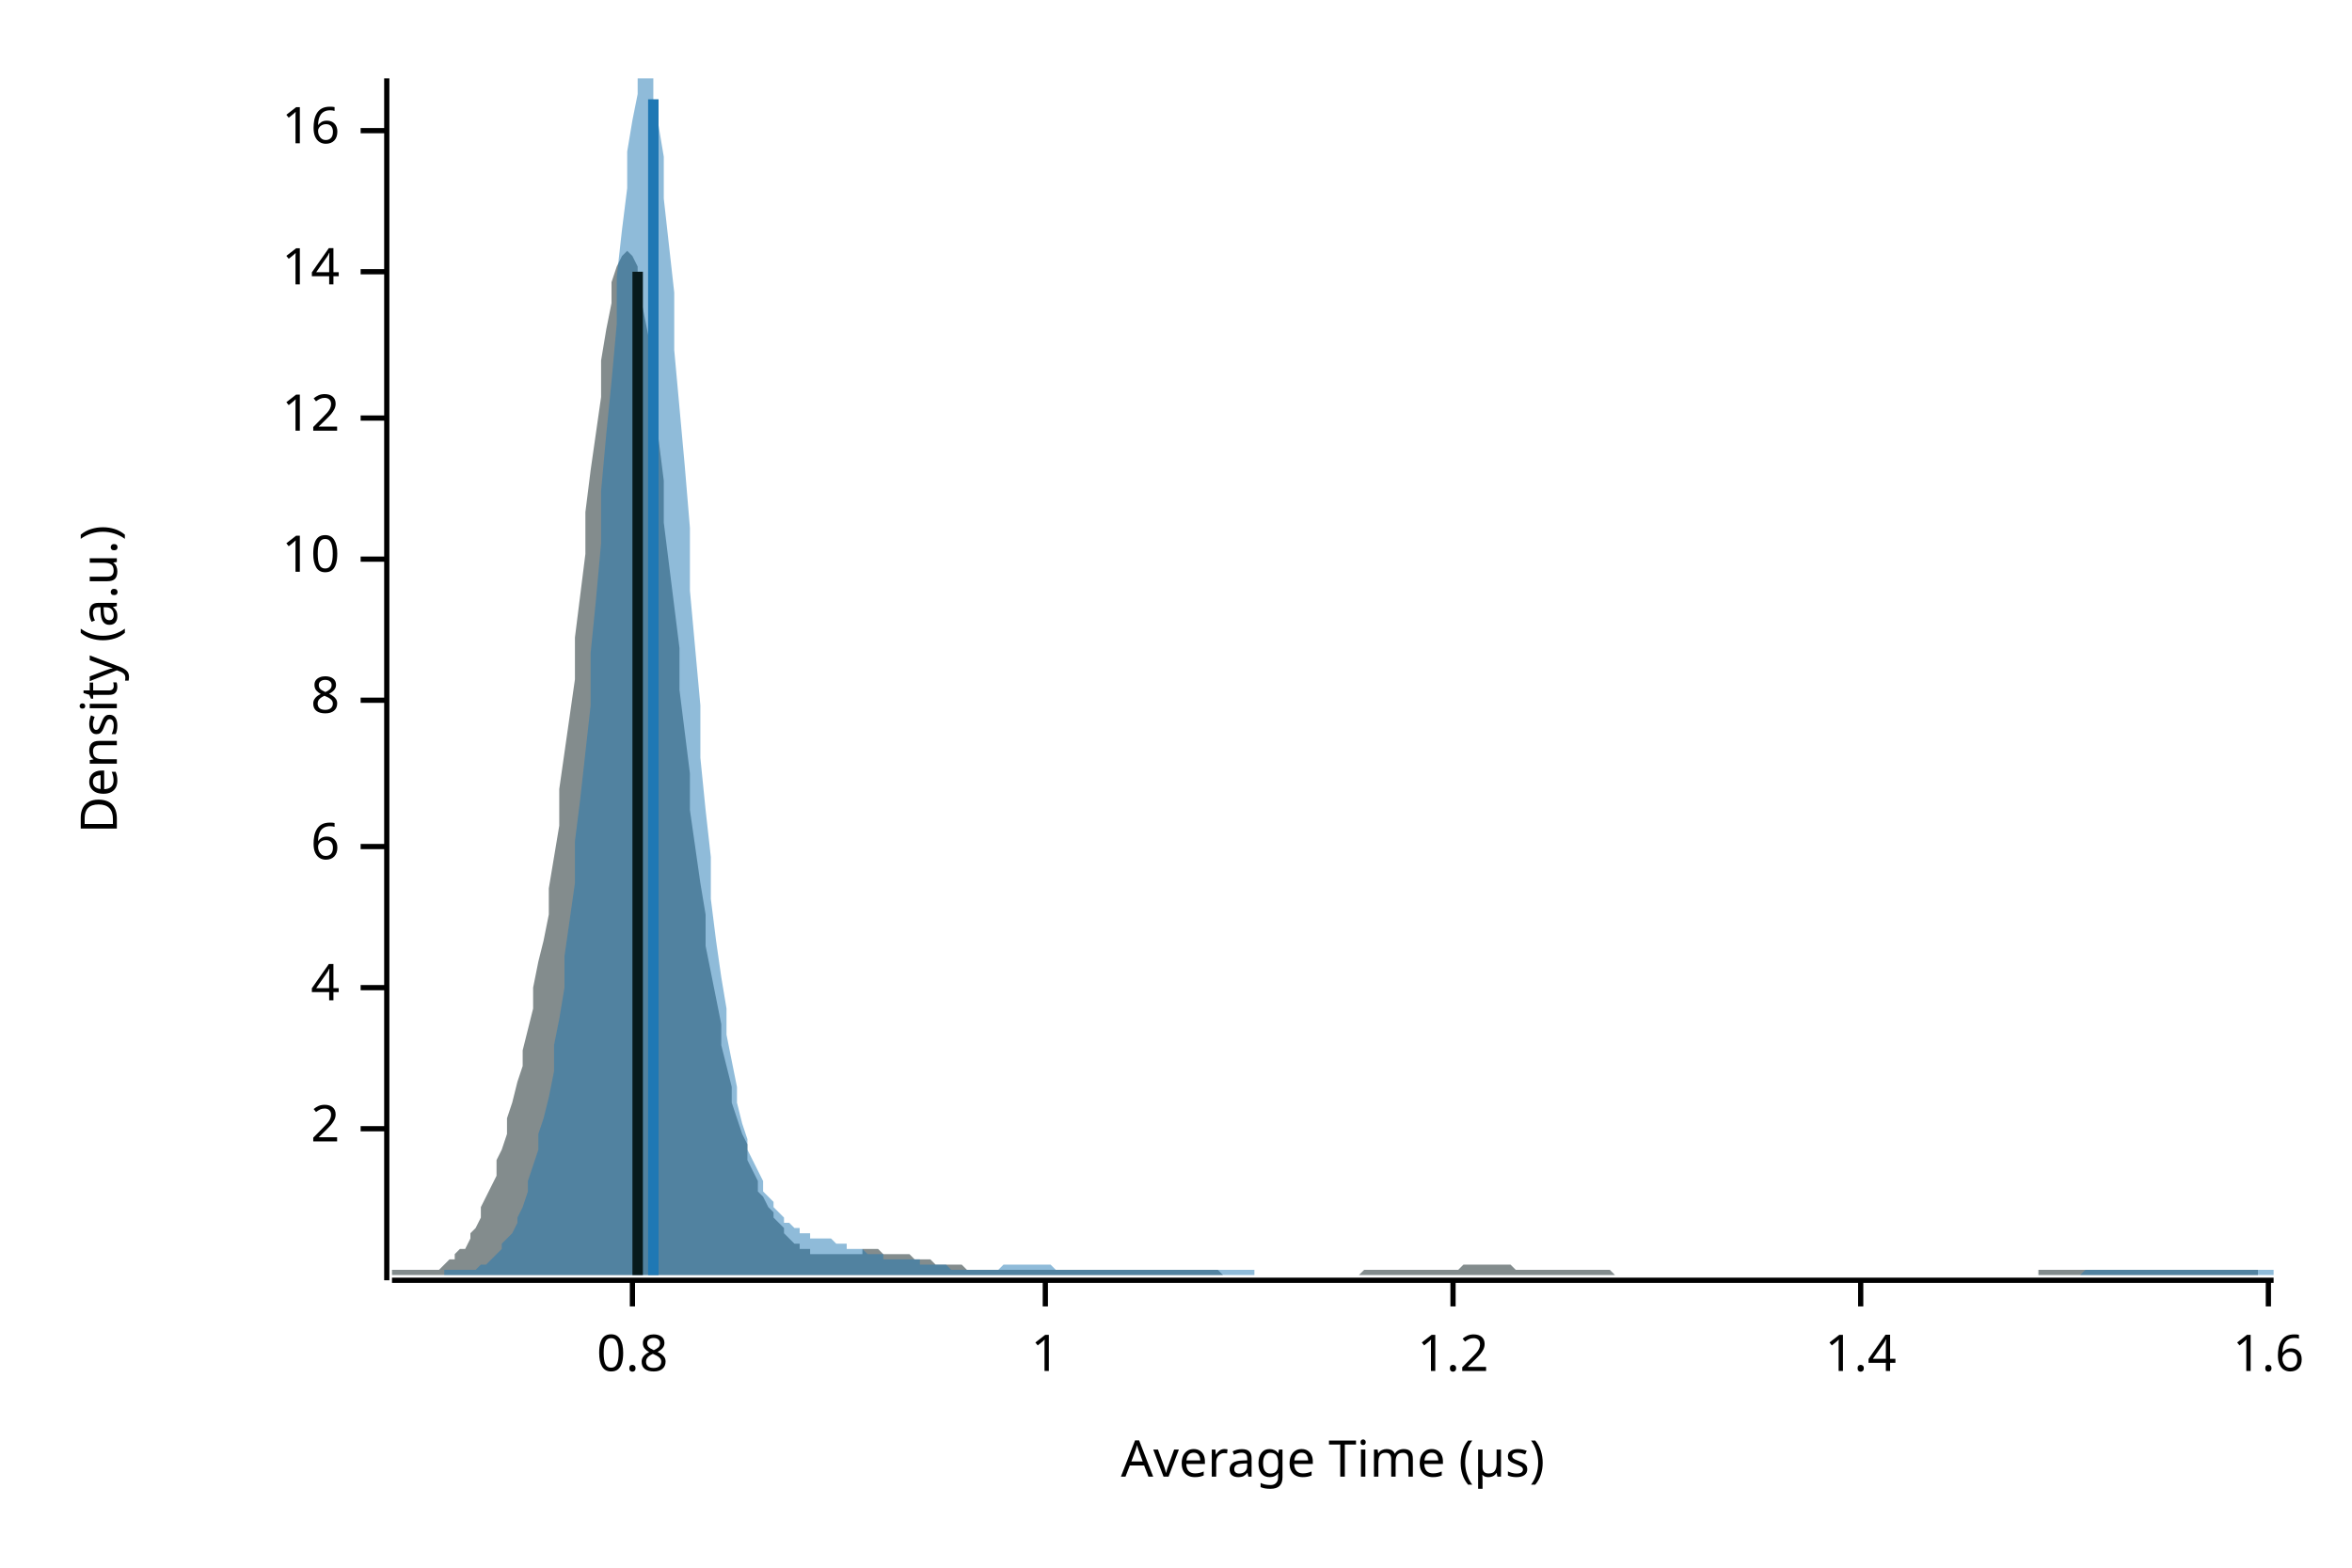
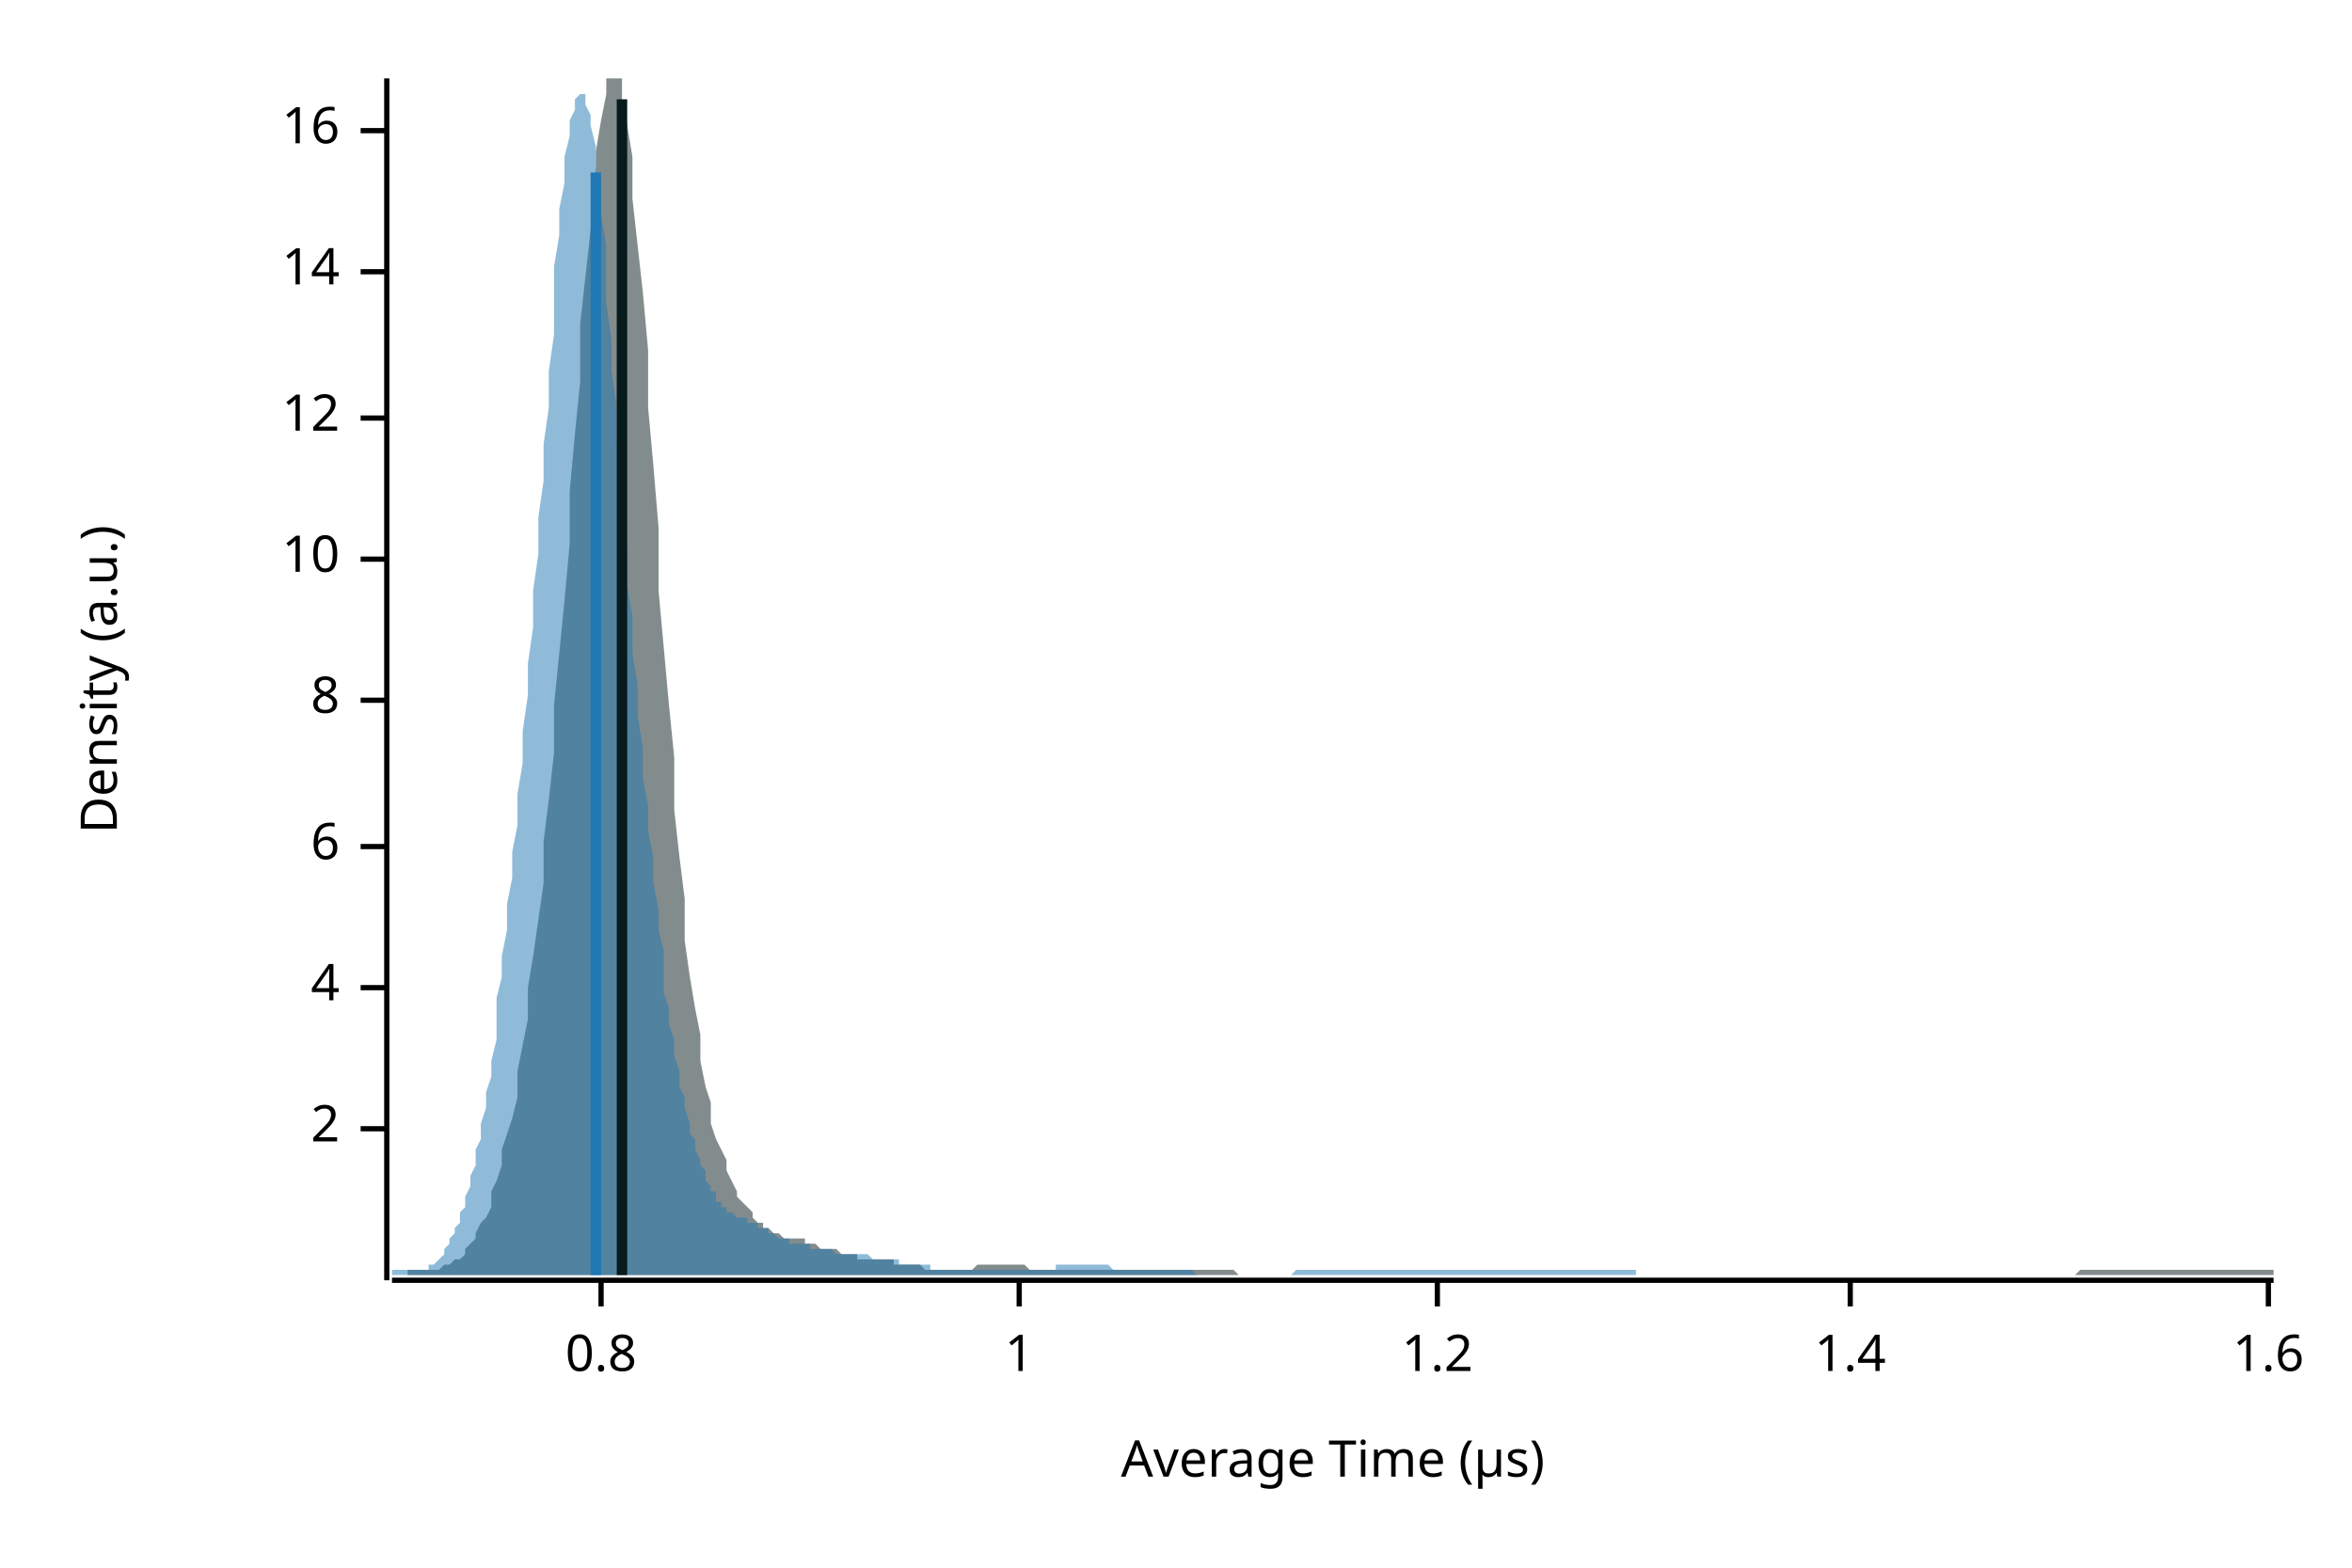
<svg xmlns="http://www.w3.org/2000/svg" width="450" height="300" viewBox="0 0 450 300">
  <text x="15" y="130" dy="0.76em" text-anchor="middle" font-family="sans-serif" font-size="9.677" opacity="1" fill="#000000" transform="rotate(270, 15, 130)">
Density (a.u.)
</text>
  <text x="255" y="285" dy="-0.5ex" text-anchor="middle" font-family="sans-serif" font-size="9.677" opacity="1" fill="#000000">
Average Time (µs)
</text>
  <polyline fill="none" opacity="1" stroke="#000000" stroke-width="1" points="74,15 74,245 " />
  <text x="65" y="216" dy="0.5ex" text-anchor="end" font-family="sans-serif" font-size="9.677" opacity="1" fill="#000000">
2
</text>
  <polyline fill="none" opacity="1" stroke="#000000" stroke-width="1" points="69,216 74,216 " />
  <text x="65" y="189" dy="0.5ex" text-anchor="end" font-family="sans-serif" font-size="9.677" opacity="1" fill="#000000">
4
</text>
  <polyline fill="none" opacity="1" stroke="#000000" stroke-width="1" points="69,189 74,189 " />
  <text x="65" y="162" dy="0.5ex" text-anchor="end" font-family="sans-serif" font-size="9.677" opacity="1" fill="#000000">
6
</text>
  <polyline fill="none" opacity="1" stroke="#000000" stroke-width="1" points="69,162 74,162 " />
  <text x="65" y="134" dy="0.5ex" text-anchor="end" font-family="sans-serif" font-size="9.677" opacity="1" fill="#000000">
8
</text>
  <polyline fill="none" opacity="1" stroke="#000000" stroke-width="1" points="69,134 74,134 " />
  <text x="65" y="107" dy="0.5ex" text-anchor="end" font-family="sans-serif" font-size="9.677" opacity="1" fill="#000000">
10
</text>
  <polyline fill="none" opacity="1" stroke="#000000" stroke-width="1" points="69,107 74,107 " />
  <text x="65" y="80" dy="0.5ex" text-anchor="end" font-family="sans-serif" font-size="9.677" opacity="1" fill="#000000">
12
</text>
  <polyline fill="none" opacity="1" stroke="#000000" stroke-width="1" points="69,80 74,80 " />
  <text x="65" y="52" dy="0.5ex" text-anchor="end" font-family="sans-serif" font-size="9.677" opacity="1" fill="#000000">
14
</text>
  <polyline fill="none" opacity="1" stroke="#000000" stroke-width="1" points="69,52 74,52 " />
  <text x="65" y="25" dy="0.5ex" text-anchor="end" font-family="sans-serif" font-size="9.677" opacity="1" fill="#000000">
16
</text>
  <polyline fill="none" opacity="1" stroke="#000000" stroke-width="1" points="69,25 74,25 " />
  <polyline fill="none" opacity="1" stroke="#000000" stroke-width="1" points="75,245 435,245 " />
-   <text x="121" y="255" dy="0.76em" text-anchor="middle" font-family="sans-serif" font-size="9.677" opacity="1" fill="#000000">
+   <text x="115" y="255" dy="0.76em" text-anchor="middle" font-family="sans-serif" font-size="9.677" opacity="1" fill="#000000">
0.8
</text>
-   <polyline fill="none" opacity="1" stroke="#000000" stroke-width="1" points="121,245 121,250 " />
-   <text x="200" y="255" dy="0.76em" text-anchor="middle" font-family="sans-serif" font-size="9.677" opacity="1" fill="#000000">
+   <polyline fill="none" opacity="1" stroke="#000000" stroke-width="1" points="115,245 115,250 " />
+   <text x="195" y="255" dy="0.76em" text-anchor="middle" font-family="sans-serif" font-size="9.677" opacity="1" fill="#000000">
1
</text>
-   <polyline fill="none" opacity="1" stroke="#000000" stroke-width="1" points="200,245 200,250 " />
-   <text x="278" y="255" dy="0.76em" text-anchor="middle" font-family="sans-serif" font-size="9.677" opacity="1" fill="#000000">
+   <polyline fill="none" opacity="1" stroke="#000000" stroke-width="1" points="195,245 195,250 " />
+   <text x="275" y="255" dy="0.76em" text-anchor="middle" font-family="sans-serif" font-size="9.677" opacity="1" fill="#000000">
1.2
</text>
-   <polyline fill="none" opacity="1" stroke="#000000" stroke-width="1" points="278,245 278,250 " />
-   <text x="356" y="255" dy="0.76em" text-anchor="middle" font-family="sans-serif" font-size="9.677" opacity="1" fill="#000000">
+   <polyline fill="none" opacity="1" stroke="#000000" stroke-width="1" points="275,245 275,250 " />
+   <text x="354" y="255" dy="0.76em" text-anchor="middle" font-family="sans-serif" font-size="9.677" opacity="1" fill="#000000">
1.4
</text>
-   <polyline fill="none" opacity="1" stroke="#000000" stroke-width="1" points="356,245 356,250 " />
+   <polyline fill="none" opacity="1" stroke="#000000" stroke-width="1" points="354,245 354,250 " />
  <text x="434" y="255" dy="0.76em" text-anchor="middle" font-family="sans-serif" font-size="9.677" opacity="1" fill="#000000">
1.6
</text>
  <polyline fill="none" opacity="1" stroke="#000000" stroke-width="1" points="434,245 434,250 " />
-   <polygon opacity="0.5" fill="#071A1C" points="75,243 75,243 76,243 77,243 77,243 78,243 79,243 80,243 80,243 81,243 82,243 82,243 83,243 84,243 85,242 85,242 86,241 87,241 87,240 88,239 89,239 90,237 90,236 91,235 92,233 92,231 93,229 94,227 95,225 95,222 96,220 97,217 97,214 98,211 99,207 100,204 100,201 101,197 102,193 102,189 103,184 104,180 105,175 105,170 106,164 107,158 107,151 108,144 109,137 110,130 110,122 111,114 112,106 112,98 113,90 114,83 115,76 115,69 116,63 117,58 117,54 118,51 119,49 120,48 120,48 121,49 122,51 122,55 123,59 124,64 125,70 125,77 126,84 127,92 127,100 128,108 129,116 130,124 130,132 131,140 132,148 132,155 133,162 134,169 135,175 135,181 136,186 137,191 138,196 138,200 139,204 140,208 140,211 141,214 142,217 143,219 143,222 144,224 145,226 145,228 146,229 147,231 148,232 148,233 149,234 150,235 150,236 151,237 152,238 153,238 153,239 154,239 155,239 155,240 156,240 157,240 158,240 158,240 159,240 160,240 160,240 161,240 162,240 163,240 163,240 164,240 165,240 165,239 166,239 167,239 168,239 168,239 169,240 170,240 170,240 171,240 172,240 173,240 173,240 174,240 175,241 175,241 176,241 177,241 178,241 178,241 179,242 180,242 180,242 181,242 182,242 183,242 183,242 184,242 185,243 185,243 186,243 187,243 188,243 188,243 189,243 190,243 190,243 191,243 192,243 193,243 193,243 194,243 195,243 196,243 196,243 197,243 198,243 198,243 199,243 200,243 201,243 201,243 202,243 203,243 203,243 204,243 205,243 206,243 206,243 207,243 208,243 208,243 209,243 210,243 211,243 211,243 212,243 213,243 213,243 214,243 215,243 216,243 216,243 217,243 218,243 218,243 219,243 220,243 221,243 221,243 222,243 223,243 223,243 224,243 225,243 226,243 226,243 227,243 228,243 228,243 229,243 230,243 231,243 231,243 232,243 233,243 233,243 234,244 235,244 236,244 236,244 237,244 238,244 238,244 239,244 240,244 241,244 241,244 242,244 243,244 243,244 244,244 245,244 246,244 246,244 247,244 248,244 248,244 249,244 250,244 251,244 251,244 252,244 253,244 253,244 254,244 255,244 256,244 256,244 257,244 258,244 259,244 259,244 260,244 261,243 261,243 262,243 263,243 264,243 264,243 265,243 266,243 266,243 267,243 268,243 269,243 269,243 270,243 271,243 271,243 272,243 273,243 274,243 274,243 275,243 276,243 276,243 277,243 278,243 279,243 279,243 280,242 281,242 281,242 282,242 283,242 284,242 284,242 285,242 286,242 286,242 287,242 288,242 289,242 289,242 290,243 291,243 291,243 292,243 293,243 294,243 294,243 295,243 296,243 296,243 297,243 298,243 299,243 299,243 300,243 301,243 301,243 302,243 303,243 304,243 304,243 305,243 306,243 306,243 307,243 308,243 309,244 309,244 310,244 311,244 311,244 312,244 313,244 314,244 314,244 315,244 316,244 317,244 317,244 318,244 319,244 319,244 320,244 321,244 322,244 322,244 323,244 324,244 324,244 325,244 326,244 327,244 327,244 328,244 329,244 329,244 330,244 331,244 332,244 332,244 333,244 334,244 334,244 335,244 336,244 337,244 337,244 338,244 339,244 339,244 340,244 341,244 342,244 342,244 343,244 344,244 344,244 345,244 346,244 347,244 347,244 348,244 349,244 349,244 350,244 351,244 352,244 352,244 353,244 354,244 354,244 355,244 356,244 357,244 357,244 358,244 359,244 359,244 360,244 361,244 362,244 362,244 363,244 364,244 364,244 365,244 366,244 367,244 367,244 368,244 369,244 369,244 370,244 371,244 372,244 372,244 373,244 374,244 374,244 375,244 376,244 377,244 377,244 378,244 379,244 380,244 380,244 381,244 382,244 382,244 383,244 384,244 385,244 385,244 386,244 387,244 387,244 388,244 389,244 390,244 390,243 391,243 392,243 392,243 393,243 394,243 395,243 395,243 396,243 397,243 397,243 398,243 399,243 400,243 400,243 401,243 402,243 402,243 403,243 404,243 405,243 405,243 406,243 407,243 407,243 408,243 409,243 410,243 410,243 411,243 412,243 412,243 413,243 414,243 415,243 415,243 416,243 417,243 417,243 418,243 419,243 420,243 420,243 421,243 422,243 422,243 423,243 424,243 425,243 425,243 426,243 427,243 427,243 428,243 429,243 430,243 430,243 431,243 432,243 432,244 75,244 " />
-   <polygon opacity="0.5" fill="#1F78B4" points="85,243 85,243 86,243 87,243 87,243 88,243 89,243 89,243 90,243 91,243 92,242 92,242 93,242 94,241 94,241 95,240 96,239 96,238 97,237 98,236 99,234 99,233 100,231 101,228 101,226 102,223 103,220 103,217 104,214 105,210 106,205 106,200 107,195 108,189 108,183 109,176 110,169 110,161 111,153 112,144 113,135 113,125 114,115 115,104 115,94 116,83 117,73 118,62 118,53 119,44 120,36 120,29 121,23 122,18 122,15 123,15 124,15 125,15 125,19 126,24 127,30 127,38 128,47 129,56 129,67 130,78 131,89 132,101 132,113 133,124 134,135 134,145 135,155 136,164 136,172 137,180 138,187 139,193 139,198 140,203 141,208 141,211 142,215 143,218 143,220 144,222 145,224 146,226 146,228 147,229 148,230 148,231 149,232 150,233 150,234 151,234 152,235 153,235 153,236 154,236 155,236 155,237 156,237 157,237 157,237 158,237 159,237 160,238 160,238 161,238 162,238 162,239 163,239 164,239 164,239 165,239 166,240 167,240 167,240 168,240 169,240 169,241 170,241 171,241 172,241 172,241 173,241 174,241 174,241 175,241 176,241 176,242 177,242 178,242 179,242 179,242 180,242 181,242 181,242 182,243 183,243 183,243 184,243 185,243 186,243 186,243 187,243 188,243 188,243 189,243 190,243 190,243 191,243 192,242 193,242 193,242 194,242 195,242 195,242 196,242 197,242 197,242 198,242 199,242 200,242 200,242 201,242 202,243 202,243 203,243 204,243 204,243 205,243 206,243 207,243 207,243 208,243 209,243 209,243 210,243 211,243 211,243 212,243 213,243 214,243 214,243 215,243 216,243 216,243 217,243 218,243 218,243 219,243 220,243 221,243 221,243 222,243 223,243 223,243 224,243 225,243 226,243 226,243 227,243 228,243 228,243 229,243 230,243 230,243 231,243 232,243 233,243 233,243 234,243 235,243 235,243 236,243 237,243 237,243 238,243 239,243 240,243 240,244 241,244 242,244 242,244 243,244 244,244 244,244 245,244 246,244 247,244 247,244 248,244 249,244 249,244 250,244 251,244 251,244 252,244 253,244 254,244 254,244 255,244 256,244 256,244 257,244 258,244 258,244 259,244 260,244 261,244 261,244 262,244 263,244 263,244 264,244 265,244 265,244 266,244 267,244 268,244 268,244 269,244 270,244 270,244 271,244 272,244 272,244 273,244 274,244 275,244 275,244 276,244 277,244 277,244 278,244 279,244 280,244 280,244 281,244 282,244 282,244 283,244 284,244 284,244 285,244 286,244 287,244 287,244 288,244 289,244 289,244 290,244 291,244 291,244 292,244 293,244 294,244 294,244 295,244 296,244 296,244 297,244 298,244 298,244 299,244 300,244 301,244 301,244 302,244 303,244 303,244 304,244 305,244 305,244 306,244 307,244 308,244 308,244 309,244 310,244 310,244 311,244 312,244 312,244 313,244 314,244 315,244 315,244 316,244 317,244 317,244 318,244 319,244 319,244 320,244 321,244 322,244 322,244 323,244 324,244 324,244 325,244 326,244 327,244 327,244 328,244 329,244 329,244 330,244 331,244 331,244 332,244 333,244 334,244 334,244 335,244 336,244 336,244 337,244 338,244 338,244 339,244 340,244 341,244 341,244 342,244 343,244 343,244 344,244 345,244 345,244 346,244 347,244 348,244 348,244 349,244 350,244 350,244 351,244 352,244 352,244 353,244 354,244 355,244 355,244 356,244 357,244 357,244 358,244 359,244 359,244 360,244 361,244 362,244 362,244 363,244 364,244 364,244 365,244 366,244 366,244 367,244 368,244 369,244 369,244 370,244 371,244 371,244 372,244 373,244 373,244 374,244 375,244 376,244 376,244 377,244 378,244 378,244 379,244 380,244 381,244 381,244 382,244 383,244 383,244 384,244 385,244 385,244 386,244 387,244 388,244 388,244 389,244 390,244 390,244 391,244 392,244 392,244 393,244 394,244 395,244 395,244 396,244 397,244 397,244 398,244 399,243 399,243 400,243 401,243 402,243 402,243 403,243 404,243 404,243 405,243 406,243 406,243 407,243 408,243 409,243 409,243 410,243 411,243 411,243 412,243 413,243 413,243 414,243 415,243 416,243 416,243 417,243 418,243 418,243 419,243 420,243 420,243 421,243 422,243 423,243 423,243 424,243 425,243 425,243 426,243 427,243 427,243 428,243 429,243 430,243 430,243 431,243 432,243 432,243 433,243 434,243 435,243 435,244 85,244 " />
-   <polyline fill="none" opacity="1" stroke="#071A1C" stroke-width="2" points="122,244 122,52 " />
-   <polyline fill="none" opacity="1" stroke="#1F78B4" stroke-width="2" points="125,244 125,19 " />
+   <polygon opacity="0.5" fill="#071A1C" points="78,243 79,243 79,243 80,243 81,243 81,243 82,243 83,243 84,243 84,243 85,242 86,242 86,242 87,241 88,241 89,240 89,239 90,238 91,237 91,236 92,234 93,233 94,231 94,228 95,226 96,223 96,220 97,217 98,214 99,210 99,205 100,200 101,195 101,189 102,183 103,176 104,169 104,161 105,153 106,144 106,135 107,125 108,115 109,104 109,94 110,83 111,73 111,62 112,53 113,44 114,36 114,29 115,23 116,18 116,15 117,15 118,15 119,15 119,19 120,24 121,30 121,38 122,47 123,56 124,67 124,78 125,89 126,101 126,113 127,124 128,135 129,145 129,155 130,164 131,172 131,180 132,187 133,193 134,198 134,203 135,208 136,211 136,215 137,218 138,220 139,222 139,224 140,226 141,228 141,229 142,230 143,231 144,232 144,233 145,234 146,234 146,235 147,235 148,236 149,236 149,236 150,237 151,237 151,237 152,237 153,237 154,237 154,238 155,238 156,238 156,238 157,239 158,239 159,239 159,239 160,239 161,240 161,240 162,240 163,240 164,240 164,241 165,241 166,241 166,241 167,241 168,241 169,241 169,241 170,241 171,241 171,242 172,242 173,242 174,242 174,242 175,242 176,242 176,242 177,243 178,243 179,243 179,243 180,243 181,243 181,243 182,243 183,243 184,243 184,243 185,243 186,243 186,243 187,242 188,242 189,242 189,242 190,242 191,242 191,242 192,242 193,242 194,242 194,242 195,242 196,242 196,242 197,243 198,243 199,243 199,243 200,243 201,243 201,243 202,243 203,243 204,243 204,243 205,243 206,243 207,243 207,243 208,243 209,243 209,243 210,243 211,243 212,243 212,243 213,243 214,243 214,243 215,243 216,243 217,243 217,243 218,243 219,243 219,243 220,243 221,243 222,243 222,243 223,243 224,243 224,243 225,243 226,243 227,243 227,243 228,243 229,243 229,243 230,243 231,243 232,243 232,243 233,243 234,243 234,243 235,243 236,243 237,244 237,244 238,244 239,244 239,244 240,244 241,244 242,244 242,244 243,244 244,244 244,244 245,244 246,244 247,244 247,244 248,244 249,244 249,244 250,244 251,244 252,244 252,244 253,244 254,244 254,244 255,244 256,244 257,244 257,244 258,244 259,244 259,244 260,244 261,244 262,244 262,244 263,244 264,244 264,244 265,244 266,244 267,244 267,244 268,244 269,244 269,244 270,244 271,244 272,244 272,244 273,244 274,244 274,244 275,244 276,244 277,244 277,244 278,244 279,244 279,244 280,244 281,244 282,244 282,244 283,244 284,244 284,244 285,244 286,244 287,244 287,244 288,244 289,244 289,244 290,244 291,244 292,244 292,244 293,244 294,244 294,244 295,244 296,244 297,244 297,244 298,244 299,244 299,244 300,244 301,244 302,244 302,244 303,244 304,244 304,244 305,244 306,244 307,244 307,244 308,244 309,244 309,244 310,244 311,244 312,244 312,244 313,244 314,244 314,244 315,244 316,244 317,244 317,244 318,244 319,244 319,244 320,244 321,244 322,244 322,244 323,244 324,244 324,244 325,244 326,244 327,244 327,244 328,244 329,244 329,244 330,244 331,244 332,244 332,244 333,244 334,244 334,244 335,244 336,244 337,244 337,244 338,244 339,244 339,244 340,244 341,244 342,244 342,244 343,244 344,244 344,244 345,244 346,244 347,244 347,244 348,244 349,244 349,244 350,244 351,244 352,244 352,244 353,244 354,244 354,244 355,244 356,244 357,244 357,244 358,244 359,244 359,244 360,244 361,244 362,244 362,244 363,244 364,244 364,244 365,244 366,244 367,244 367,244 368,244 369,244 369,244 370,244 371,244 372,244 372,244 373,244 374,244 374,244 375,244 376,244 377,244 377,244 378,244 379,244 379,244 380,244 381,244 382,244 382,244 383,244 384,244 384,244 385,244 386,244 387,244 387,244 388,244 389,244 389,244 390,244 391,244 392,244 392,244 393,244 394,244 394,244 395,244 396,244 397,244 397,244 398,243 399,243 399,243 400,243 401,243 402,243 402,243 403,243 404,243 404,243 405,243 406,243 407,243 407,243 408,243 409,243 409,243 410,243 411,243 412,243 412,243 413,243 414,243 414,243 415,243 416,243 417,243 417,243 418,243 419,243 419,243 420,243 421,243 422,243 422,243 423,243 424,243 424,243 425,243 426,243 427,243 427,243 428,243 429,243 429,243 430,243 431,243 432,243 432,243 433,243 434,243 435,243 435,244 78,244 " />
+   <polygon opacity="0.5" fill="#1F78B4" points="75,243 75,243 75,243 76,243 76,243 77,243 77,243 78,243 78,243 79,243 79,243 80,243 80,243 81,243 81,243 82,243 82,242 83,242 83,242 84,241 84,241 85,240 85,240 85,239 86,238 86,237 87,236 87,235 88,234 88,232 89,231 89,229 90,227 90,225 91,223 91,220 92,218 92,215 93,212 93,209 94,206 94,203 95,199 95,195 95,191 96,187 96,183 97,178 97,173 98,168 98,163 99,158 99,152 100,146 100,140 101,133 101,127 102,120 102,113 103,106 103,99 104,92 104,85 105,78 105,71 106,64 106,57 106,51 107,45 107,40 108,35 108,30 109,26 109,23 110,21 110,19 111,18 111,18 112,18 112,20 113,22 113,24 114,28 114,32 115,36 115,41 116,47 116,52 116,58 117,65 117,71 118,78 118,85 119,92 119,99 120,105 120,112 121,118 121,125 122,131 122,137 123,143 123,149 124,154 124,159 125,164 125,169 126,174 126,178 127,182 127,186 127,190 128,193 128,196 129,199 129,202 130,205 130,208 131,210 131,212 132,215 132,217 133,218 133,220 134,222 134,223 135,224 135,226 136,227 136,228 137,228 137,229 137,230 138,230 138,231 139,231 139,232 140,232 140,232 141,233 141,233 142,233 142,233 143,233 143,234 144,234 144,234 145,234 145,235 146,235 146,235 147,235 147,236 147,236 148,236 148,236 149,237 149,237 150,237 150,237 151,237 151,238 152,238 152,238 153,238 153,238 154,238 154,238 155,238 155,239 156,239 156,239 157,239 157,239 158,239 158,239 158,239 159,239 159,239 160,240 160,240 161,240 161,240 162,240 162,240 163,240 163,240 164,240 164,240 165,240 165,240 166,240 166,240 167,241 167,241 168,241 168,241 168,241 169,241 169,241 170,241 170,241 171,241 171,241 172,241 172,242 173,242 173,242 174,242 174,242 175,242 175,242 176,242 176,242 177,242 177,242 178,242 178,243 179,243 179,243 179,243 180,243 180,243 181,243 181,243 182,243 182,243 183,243 183,243 184,243 184,243 185,243 185,243 186,243 186,243 187,243 187,243 188,243 188,243 189,243 189,243 189,243 190,243 190,243 191,243 191,243 192,243 192,243 193,243 193,243 194,243 194,243 195,243 195,243 196,243 196,243 197,243 197,243 198,243 198,243 199,243 199,243 199,243 200,243 200,243 201,243 201,243 202,243 202,242 203,242 203,242 204,242 204,242 205,242 205,242 206,242 206,242 207,242 207,242 208,242 208,242 209,242 209,242 210,242 210,242 210,242 211,242 211,242 212,242 212,242 213,243 213,243 214,243 214,243 215,243 215,243 216,243 216,243 217,243 217,243 218,243 218,243 219,243 219,243 220,243 220,243 220,243 221,243 221,243 222,243 222,243 223,243 223,243 224,243 224,243 225,243 225,243 226,243 226,243 227,243 227,243 228,243 228,243 229,244 229,244 230,244 230,244 231,244 231,244 231,244 232,244 232,244 233,244 233,244 234,244 234,244 235,244 235,244 236,244 236,244 237,244 237,244 238,244 238,244 239,244 239,244 240,244 240,244 241,244 241,244 241,244 242,244 242,244 243,244 243,244 244,244 244,244 245,244 245,244 246,244 246,244 247,244 247,244 248,243 248,243 249,243 249,243 250,243 250,243 251,243 251,243 252,243 252,243 252,243 253,243 253,243 254,243 254,243 255,243 255,243 256,243 256,243 257,243 257,243 258,243 258,243 259,243 259,243 260,243 260,243 261,243 261,243 262,243 262,243 262,243 263,243 263,243 264,243 264,243 265,243 265,243 266,243 266,243 267,243 267,243 268,243 268,243 269,243 269,243 270,243 270,243 271,243 271,243 272,243 272,243 272,243 273,243 273,243 274,243 274,243 275,243 275,243 276,243 276,243 277,243 277,243 278,243 278,243 279,243 279,243 280,243 280,243 281,243 281,243 282,243 282,243 283,243 283,243 283,243 284,243 284,243 285,243 285,243 286,243 286,243 287,243 287,243 288,243 288,243 289,243 289,243 290,243 290,243 291,243 291,243 292,243 292,243 293,243 293,243 293,243 294,243 294,243 295,243 295,243 296,243 296,243 297,243 297,243 298,243 298,243 299,243 299,243 300,243 300,243 301,243 301,243 302,243 302,243 303,243 303,243 304,243 304,243 304,243 305,243 305,243 306,243 306,243 307,243 307,243 308,243 308,243 309,243 309,243 310,243 310,243 311,243 311,243 312,243 312,243 313,243 313,244 75,244 " />
+   <polyline fill="none" opacity="1" stroke="#071A1C" stroke-width="2" points="119,244 119,19 " />
+   <polyline fill="none" opacity="1" stroke="#1F78B4" stroke-width="2" points="114,244 114,33 " />
</svg>
